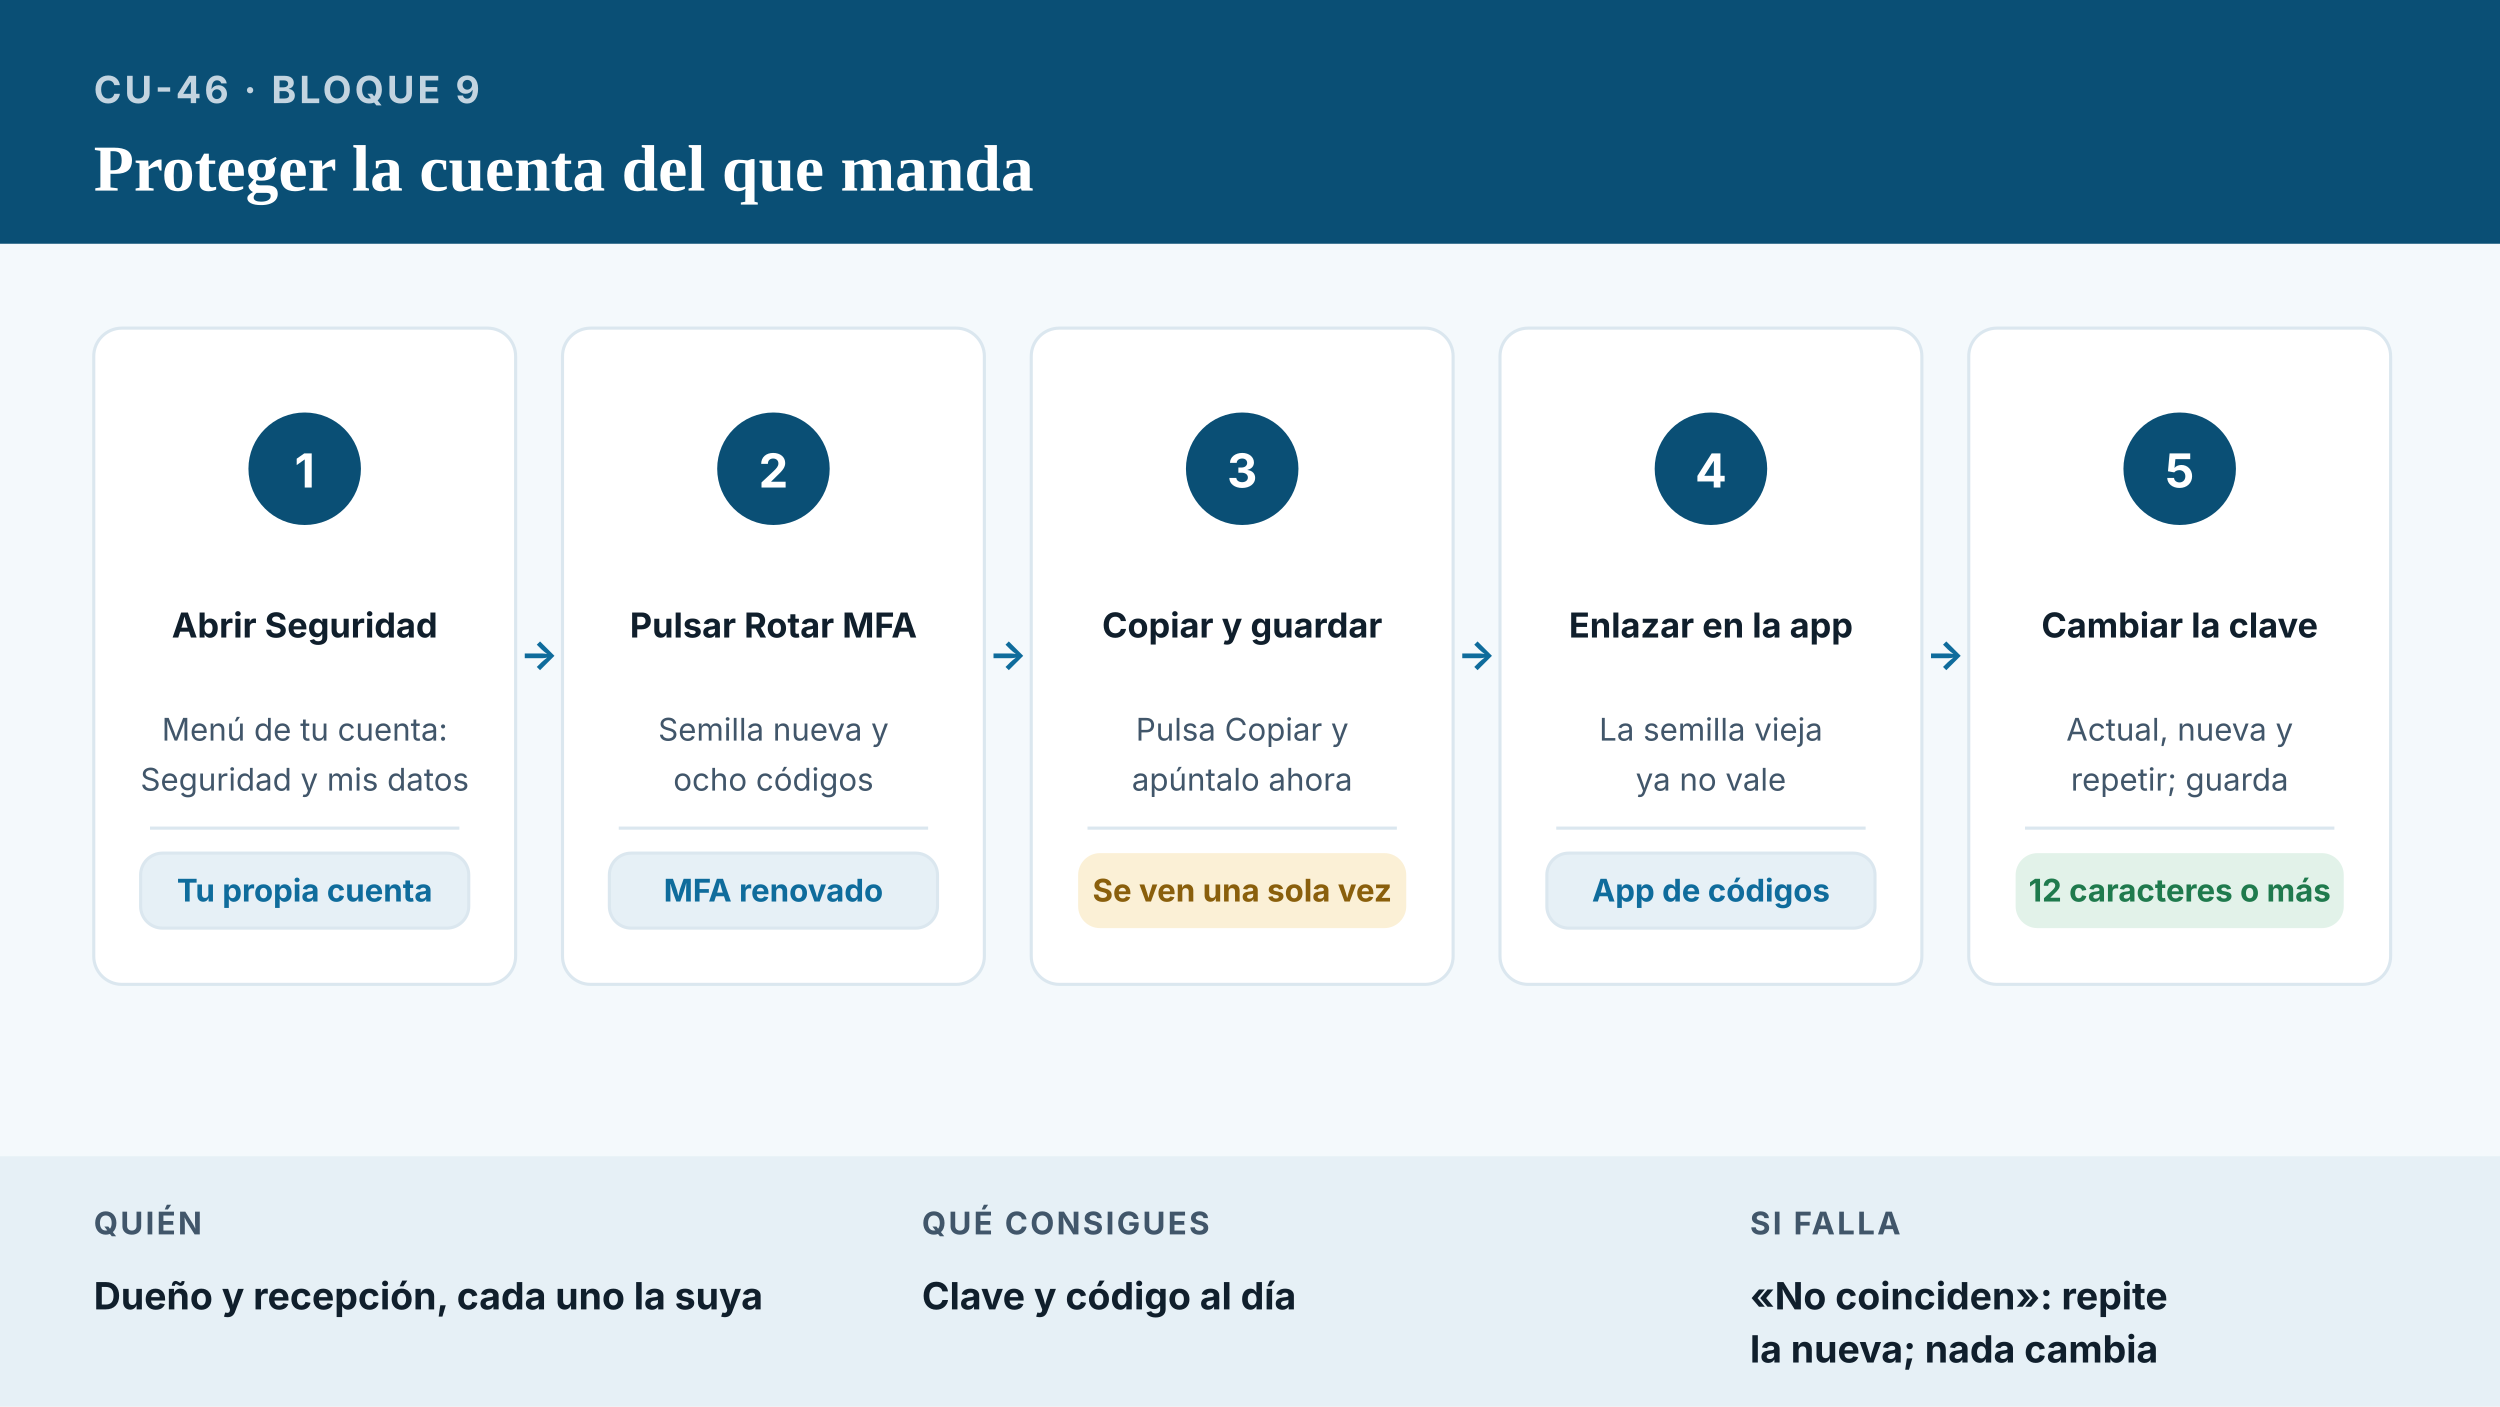
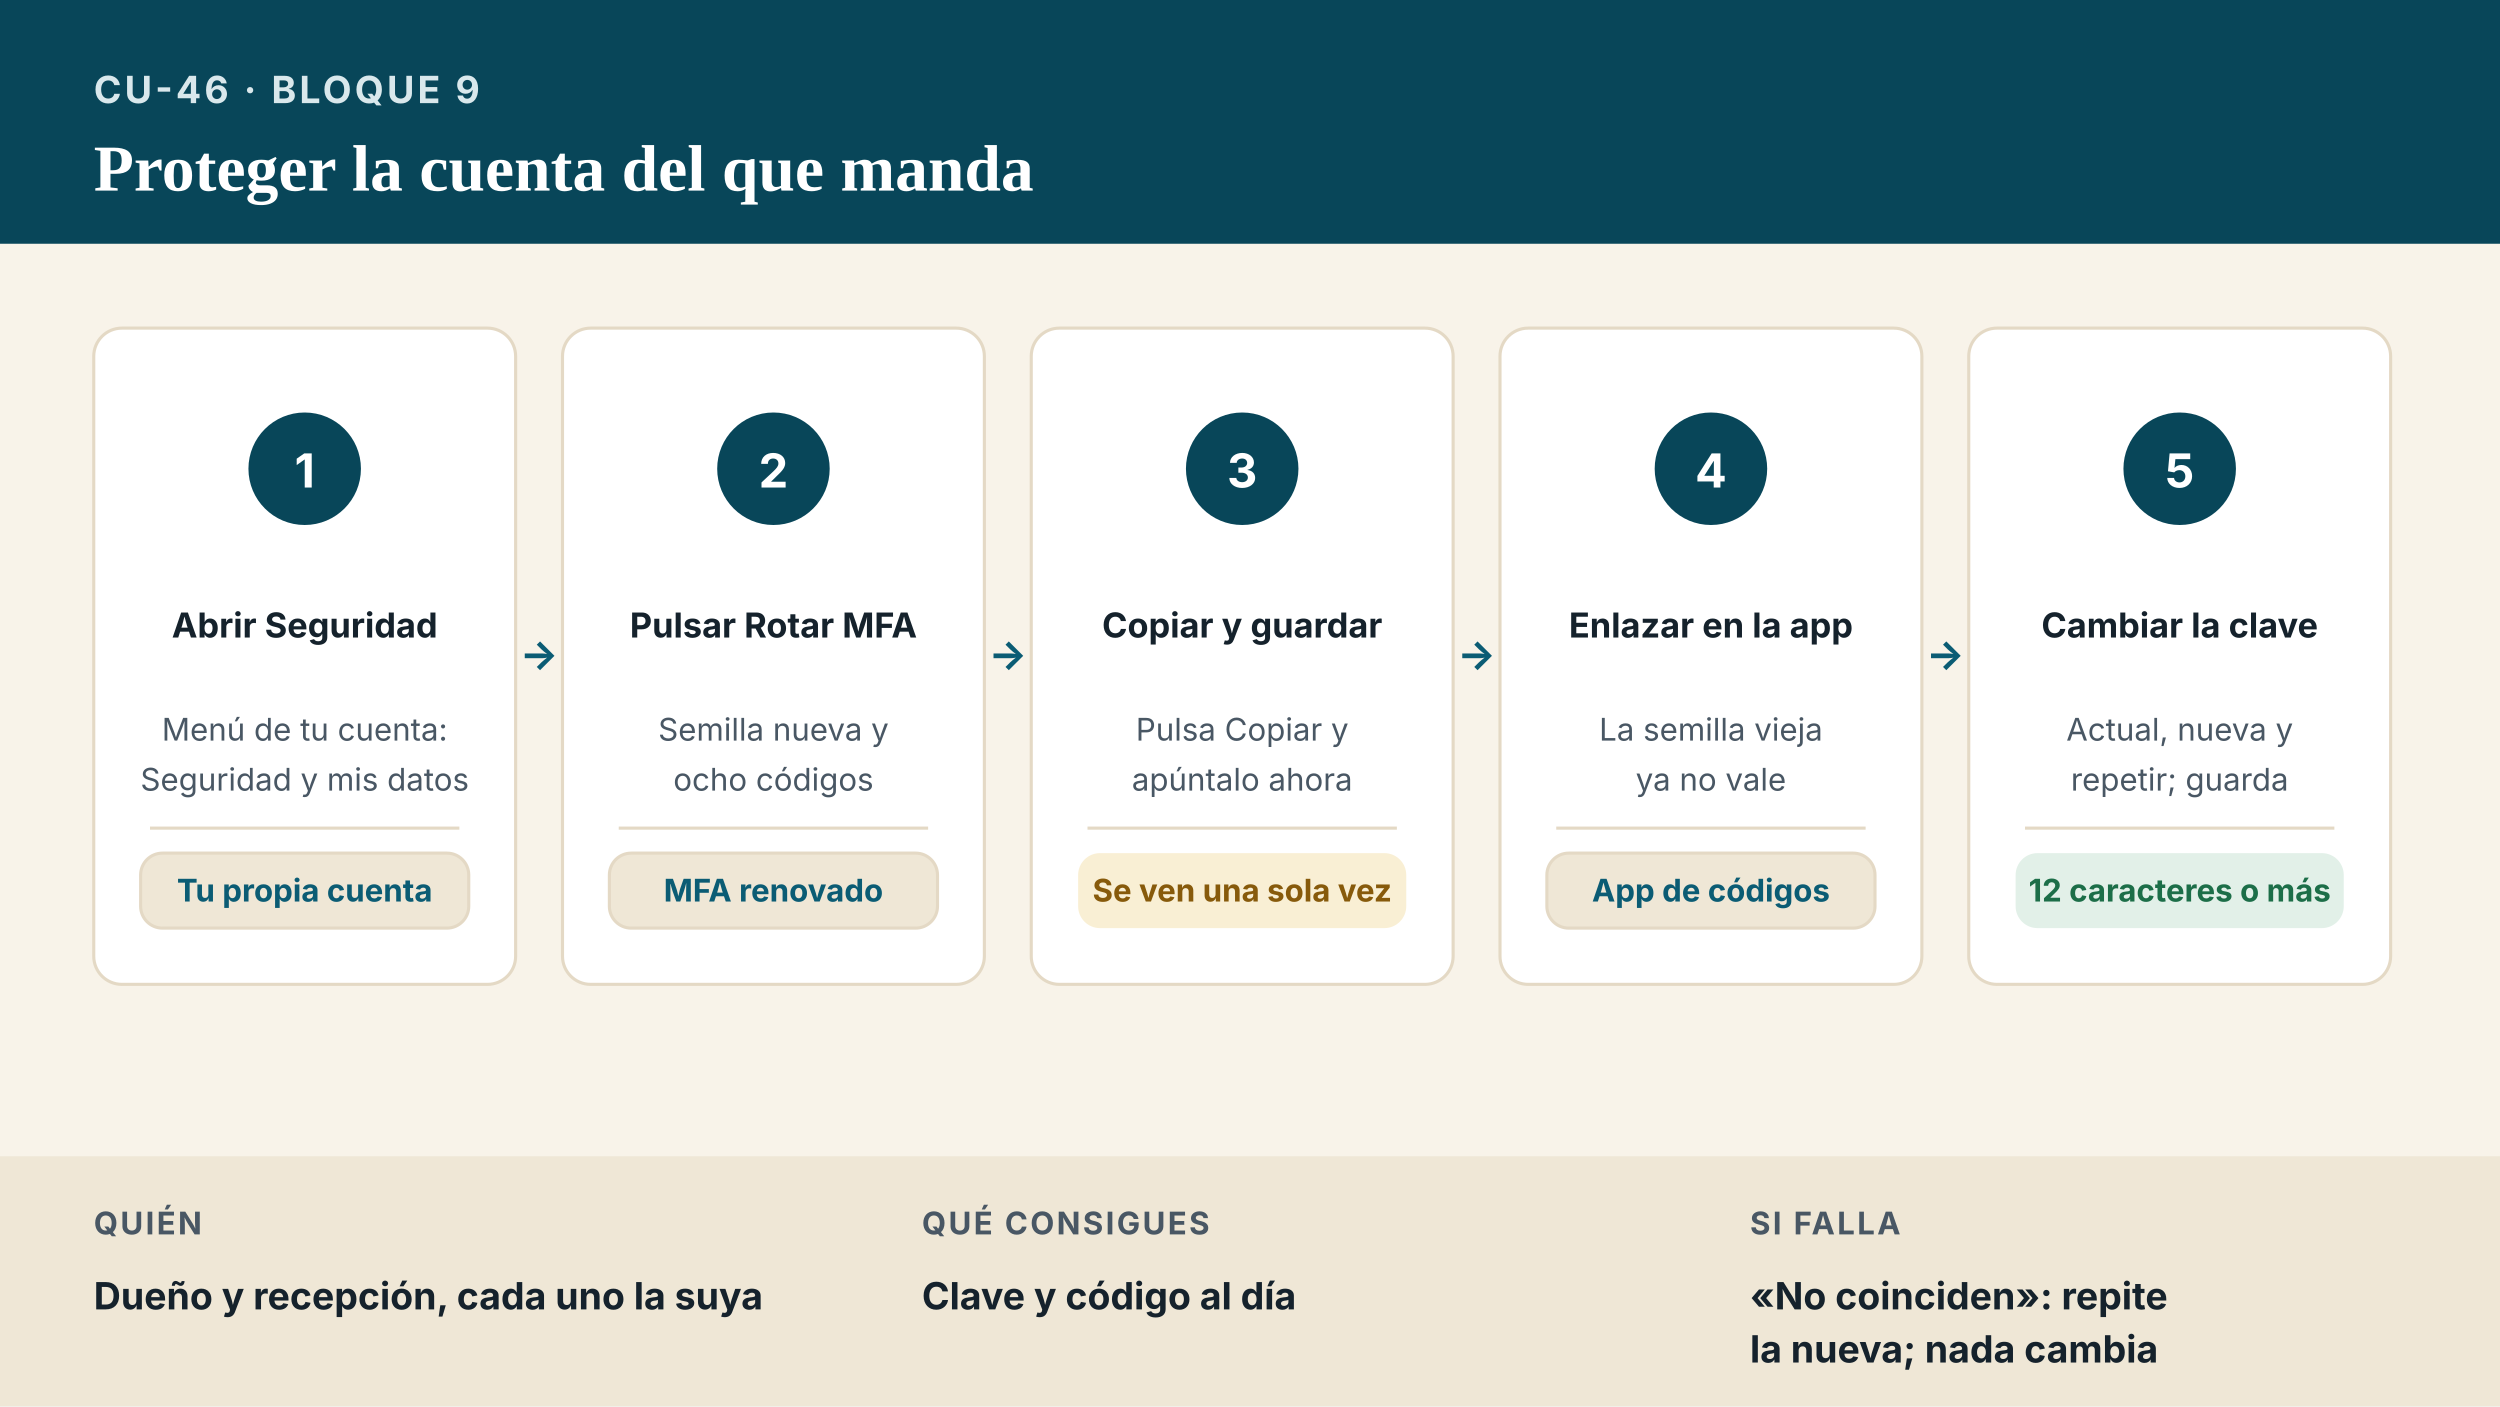
<svg xmlns="http://www.w3.org/2000/svg" viewBox="0 0 1600 900" width="1600" height="900" role="img" aria-labelledby="t d">
-   <rect width="1600" height="900" fill="#F4F9FC" />
-   <rect x="0" y="0" width="1600" height="156" fill="#0A4F75" />
-   <text x="60" y="66" font-family="'Hanken Grotesk', system-ui, -apple-system, 'Segoe UI', sans-serif" font-size="24" font-weight="700" fill="#C3D4E0" letter-spacing="2">CU-46 · BLOQUE 9</text>
+   <rect width="1600" height="900" fill="#F8F3E9" />
+   <rect x="0" y="0" width="1600" height="156" fill="#084659" />
+   <text x="60" y="66" font-family="'Hanken Grotesk', system-ui, -apple-system, 'Segoe UI', sans-serif" font-size="24" font-weight="700" fill="#D9E8EC" letter-spacing="2">CU-46 · BLOQUE 9</text>
  <text x="60" y="122" font-family="Fraunces, Georgia, 'Times New Roman', serif" font-size="42" font-weight="700" fill="#FFFFFF">Proteger la cuenta del que manda</text>
-   <rect x="60" y="210" width="270" height="420" rx="18" fill="#FFFFFF" stroke="#DBE7EF" stroke-width="2" />
-   <circle cx="195" cy="300" r="36" fill="#0A4F75" />
+   <rect x="60" y="210" width="270" height="420" rx="18" fill="#FFFFFF" stroke="#E4D9C5" stroke-width="2" />
+   <circle cx="195" cy="300" r="36" fill="#084659" />
  <text x="195" y="312" text-anchor="middle" font-family="'Hanken Grotesk', system-ui, -apple-system, 'Segoe UI', sans-serif" font-size="30" font-weight="700" fill="#FFFFFF">1</text>
-   <text x="195" y="408" text-anchor="middle" font-family="'Hanken Grotesk', system-ui, -apple-system, 'Segoe UI', sans-serif" font-size="22" font-weight="700" fill="#101F2C">Abrir Seguridad</text>
-   <text x="195" y="474" text-anchor="middle" font-family="'Hanken Grotesk', system-ui, -apple-system, 'Segoe UI', sans-serif" font-size="20" fill="#41566A">Menú de tu cuenta:</text>
-   <text x="195" y="506" text-anchor="middle" font-family="'Hanken Grotesk', system-ui, -apple-system, 'Segoe UI', sans-serif" font-size="20" fill="#41566A">Seguridad y mis datos</text>
-   <path d="M96 530 H294" stroke="#DBE7EF" stroke-width="2" fill="none" />
-   <rect x="90" y="546" width="210" height="48" rx="14" fill="#E6F0F6" stroke="#DBE7EF" stroke-width="2" />
-   <text x="195" y="577" text-anchor="middle" font-family="'Hanken Grotesk', system-ui, -apple-system, 'Segoe UI', sans-serif" font-size="20" font-weight="700" fill="#0F6C9C">Tu propia cuenta</text>
-   <rect x="360" y="210" width="270" height="420" rx="18" fill="#FFFFFF" stroke="#DBE7EF" stroke-width="2" />
-   <circle cx="495" cy="300" r="36" fill="#0A4F75" />
+   <text x="195" y="408" text-anchor="middle" font-family="'Hanken Grotesk', system-ui, -apple-system, 'Segoe UI', sans-serif" font-size="22" font-weight="700" fill="#15222C">Abrir Seguridad</text>
+   <text x="195" y="474" text-anchor="middle" font-family="'Hanken Grotesk', system-ui, -apple-system, 'Segoe UI', sans-serif" font-size="20" fill="#495764">Menú de tu cuenta:</text>
+   <text x="195" y="506" text-anchor="middle" font-family="'Hanken Grotesk', system-ui, -apple-system, 'Segoe UI', sans-serif" font-size="20" fill="#495764">Seguridad y mis datos</text>
+   <path d="M96 530 H294" stroke="#E4D9C5" stroke-width="2" fill="none" />
+   <rect x="90" y="546" width="210" height="48" rx="14" fill="#EFE7D6" stroke="#E4D9C5" stroke-width="2" />
+   <text x="195" y="577" text-anchor="middle" font-family="'Hanken Grotesk', system-ui, -apple-system, 'Segoe UI', sans-serif" font-size="20" font-weight="700" fill="#0B5C74">Tu propia cuenta</text>
+   <rect x="360" y="210" width="270" height="420" rx="18" fill="#FFFFFF" stroke="#E4D9C5" stroke-width="2" />
+   <circle cx="495" cy="300" r="36" fill="#084659" />
  <text x="495" y="312" text-anchor="middle" font-family="'Hanken Grotesk', system-ui, -apple-system, 'Segoe UI', sans-serif" font-size="30" font-weight="700" fill="#FFFFFF">2</text>
-   <text x="495" y="408" text-anchor="middle" font-family="'Hanken Grotesk', system-ui, -apple-system, 'Segoe UI', sans-serif" font-size="22" font-weight="700" fill="#101F2C">Pulsar Rotar MFA</text>
-   <text x="495" y="474" text-anchor="middle" font-family="'Hanken Grotesk', system-ui, -apple-system, 'Segoe UI', sans-serif" font-size="20" fill="#41566A">Semilla nueva y</text>
-   <text x="495" y="506" text-anchor="middle" font-family="'Hanken Grotesk', system-ui, -apple-system, 'Segoe UI', sans-serif" font-size="20" fill="#41566A">ocho códigos</text>
-   <path d="M396 530 H594" stroke="#DBE7EF" stroke-width="2" fill="none" />
-   <rect x="390" y="546" width="210" height="48" rx="14" fill="#E6F0F6" stroke="#DBE7EF" stroke-width="2" />
-   <text x="495" y="577" text-anchor="middle" font-family="'Hanken Grotesk', system-ui, -apple-system, 'Segoe UI', sans-serif" font-size="20" font-weight="700" fill="#0F6C9C">MFA renovado</text>
-   <rect x="660" y="210" width="270" height="420" rx="18" fill="#FFFFFF" stroke="#DBE7EF" stroke-width="2" />
-   <circle cx="795" cy="300" r="36" fill="#0A4F75" />
+   <text x="495" y="408" text-anchor="middle" font-family="'Hanken Grotesk', system-ui, -apple-system, 'Segoe UI', sans-serif" font-size="22" font-weight="700" fill="#15222C">Pulsar Rotar MFA</text>
+   <text x="495" y="474" text-anchor="middle" font-family="'Hanken Grotesk', system-ui, -apple-system, 'Segoe UI', sans-serif" font-size="20" fill="#495764">Semilla nueva y</text>
+   <text x="495" y="506" text-anchor="middle" font-family="'Hanken Grotesk', system-ui, -apple-system, 'Segoe UI', sans-serif" font-size="20" fill="#495764">ocho códigos</text>
+   <path d="M396 530 H594" stroke="#E4D9C5" stroke-width="2" fill="none" />
+   <rect x="390" y="546" width="210" height="48" rx="14" fill="#EFE7D6" stroke="#E4D9C5" stroke-width="2" />
+   <text x="495" y="577" text-anchor="middle" font-family="'Hanken Grotesk', system-ui, -apple-system, 'Segoe UI', sans-serif" font-size="20" font-weight="700" fill="#0B5C74">MFA renovado</text>
+   <rect x="660" y="210" width="270" height="420" rx="18" fill="#FFFFFF" stroke="#E4D9C5" stroke-width="2" />
+   <circle cx="795" cy="300" r="36" fill="#084659" />
  <text x="795" y="312" text-anchor="middle" font-family="'Hanken Grotesk', system-ui, -apple-system, 'Segoe UI', sans-serif" font-size="30" font-weight="700" fill="#FFFFFF">3</text>
-   <text x="795" y="408" text-anchor="middle" font-family="'Hanken Grotesk', system-ui, -apple-system, 'Segoe UI', sans-serif" font-size="22" font-weight="700" fill="#101F2C">Copiar y guardar</text>
-   <text x="795" y="474" text-anchor="middle" font-family="'Hanken Grotesk', system-ui, -apple-system, 'Segoe UI', sans-serif" font-size="20" fill="#41566A">Pulsa Copiar y</text>
-   <text x="795" y="506" text-anchor="middle" font-family="'Hanken Grotesk', system-ui, -apple-system, 'Segoe UI', sans-serif" font-size="20" fill="#41566A">apúntalo ahora</text>
-   <path d="M696 530 H894" stroke="#DBE7EF" stroke-width="2" fill="none" />
-   <rect x="690" y="546" width="210" height="48" rx="14" fill="#FBF0D6" />
-   <text x="795" y="577" text-anchor="middle" font-family="'Hanken Grotesk', system-ui, -apple-system, 'Segoe UI', sans-serif" font-size="20" font-weight="700" fill="#8A5F0C">Se ven una sola vez</text>
-   <rect x="960" y="210" width="270" height="420" rx="18" fill="#FFFFFF" stroke="#DBE7EF" stroke-width="2" />
-   <circle cx="1095" cy="300" r="36" fill="#0A4F75" />
+   <text x="795" y="408" text-anchor="middle" font-family="'Hanken Grotesk', system-ui, -apple-system, 'Segoe UI', sans-serif" font-size="22" font-weight="700" fill="#15222C">Copiar y guardar</text>
+   <text x="795" y="474" text-anchor="middle" font-family="'Hanken Grotesk', system-ui, -apple-system, 'Segoe UI', sans-serif" font-size="20" fill="#495764">Pulsa Copiar y</text>
+   <text x="795" y="506" text-anchor="middle" font-family="'Hanken Grotesk', system-ui, -apple-system, 'Segoe UI', sans-serif" font-size="20" fill="#495764">apúntalo ahora</text>
+   <path d="M696 530 H894" stroke="#E4D9C5" stroke-width="2" fill="none" />
+   <rect x="690" y="546" width="210" height="48" rx="14" fill="#F9EFD4" />
+   <text x="795" y="577" text-anchor="middle" font-family="'Hanken Grotesk', system-ui, -apple-system, 'Segoe UI', sans-serif" font-size="20" font-weight="700" fill="#875A0B">Se ven una sola vez</text>
+   <rect x="960" y="210" width="270" height="420" rx="18" fill="#FFFFFF" stroke="#E4D9C5" stroke-width="2" />
+   <circle cx="1095" cy="300" r="36" fill="#084659" />
  <text x="1095" y="312" text-anchor="middle" font-family="'Hanken Grotesk', system-ui, -apple-system, 'Segoe UI', sans-serif" font-size="30" font-weight="700" fill="#FFFFFF">4</text>
-   <text x="1095" y="408" text-anchor="middle" font-family="'Hanken Grotesk', system-ui, -apple-system, 'Segoe UI', sans-serif" font-size="22" font-weight="700" fill="#101F2C">Enlazar en la app</text>
-   <text x="1095" y="474" text-anchor="middle" font-family="'Hanken Grotesk', system-ui, -apple-system, 'Segoe UI', sans-serif" font-size="20" fill="#41566A">La semilla vieja</text>
-   <text x="1095" y="506" text-anchor="middle" font-family="'Hanken Grotesk', system-ui, -apple-system, 'Segoe UI', sans-serif" font-size="20" fill="#41566A">ya no vale</text>
-   <path d="M996 530 H1194" stroke="#DBE7EF" stroke-width="2" fill="none" />
-   <rect x="990" y="546" width="210" height="48" rx="14" fill="#E6F0F6" stroke="#DBE7EF" stroke-width="2" />
-   <text x="1095" y="577" text-anchor="middle" font-family="'Hanken Grotesk', system-ui, -apple-system, 'Segoe UI', sans-serif" font-size="20" font-weight="700" fill="#0F6C9C">App de códigos</text>
-   <rect x="1260" y="210" width="270" height="420" rx="18" fill="#FFFFFF" stroke="#DBE7EF" stroke-width="2" />
-   <circle cx="1395" cy="300" r="36" fill="#0A4F75" />
+   <text x="1095" y="408" text-anchor="middle" font-family="'Hanken Grotesk', system-ui, -apple-system, 'Segoe UI', sans-serif" font-size="22" font-weight="700" fill="#15222C">Enlazar en la app</text>
+   <text x="1095" y="474" text-anchor="middle" font-family="'Hanken Grotesk', system-ui, -apple-system, 'Segoe UI', sans-serif" font-size="20" fill="#495764">La semilla vieja</text>
+   <text x="1095" y="506" text-anchor="middle" font-family="'Hanken Grotesk', system-ui, -apple-system, 'Segoe UI', sans-serif" font-size="20" fill="#495764">ya no vale</text>
+   <path d="M996 530 H1194" stroke="#E4D9C5" stroke-width="2" fill="none" />
+   <rect x="990" y="546" width="210" height="48" rx="14" fill="#EFE7D6" stroke="#E4D9C5" stroke-width="2" />
+   <text x="1095" y="577" text-anchor="middle" font-family="'Hanken Grotesk', system-ui, -apple-system, 'Segoe UI', sans-serif" font-size="20" font-weight="700" fill="#0B5C74">App de códigos</text>
+   <rect x="1260" y="210" width="270" height="420" rx="18" fill="#FFFFFF" stroke="#E4D9C5" stroke-width="2" />
+   <circle cx="1395" cy="300" r="36" fill="#084659" />
  <text x="1395" y="312" text-anchor="middle" font-family="'Hanken Grotesk', system-ui, -apple-system, 'Segoe UI', sans-serif" font-size="30" font-weight="700" fill="#FFFFFF">5</text>
-   <text x="1395" y="408" text-anchor="middle" font-family="'Hanken Grotesk', system-ui, -apple-system, 'Segoe UI', sans-serif" font-size="22" font-weight="700" fill="#101F2C">Cambiar la clave</text>
-   <text x="1395" y="474" text-anchor="middle" font-family="'Hanken Grotesk', system-ui, -apple-system, 'Segoe UI', sans-serif" font-size="20" fill="#41566A">Actual, nueva y</text>
-   <text x="1395" y="506" text-anchor="middle" font-family="'Hanken Grotesk', system-ui, -apple-system, 'Segoe UI', sans-serif" font-size="20" fill="#41566A">repetir; guarda</text>
-   <path d="M1296 530 H1494" stroke="#DBE7EF" stroke-width="2" fill="none" />
-   <rect x="1290" y="546" width="210" height="48" rx="14" fill="#E2F2E9" />
-   <text x="1395" y="577" text-anchor="middle" font-family="'Hanken Grotesk', system-ui, -apple-system, 'Segoe UI', sans-serif" font-size="20" font-weight="700" fill="#1F7A4D">12 caracteres o más</text>
-   <text x="345" y="428" text-anchor="middle" font-family="'Hanken Grotesk', system-ui, -apple-system, 'Segoe UI', sans-serif" font-size="26" font-weight="700" fill="#0F6C9C">→</text>
-   <text x="645" y="428" text-anchor="middle" font-family="'Hanken Grotesk', system-ui, -apple-system, 'Segoe UI', sans-serif" font-size="26" font-weight="700" fill="#0F6C9C">→</text>
-   <text x="945" y="428" text-anchor="middle" font-family="'Hanken Grotesk', system-ui, -apple-system, 'Segoe UI', sans-serif" font-size="26" font-weight="700" fill="#0F6C9C">→</text>
-   <text x="1245" y="428" text-anchor="middle" font-family="'Hanken Grotesk', system-ui, -apple-system, 'Segoe UI', sans-serif" font-size="26" font-weight="700" fill="#0F6C9C">→</text>
-   <rect x="0" y="740" width="1600" height="160" fill="#E6F0F6" />
-   <text x="60" y="790" font-family="'Hanken Grotesk', system-ui, -apple-system, 'Segoe UI', sans-serif" font-size="20" font-weight="700" fill="#41566A" letter-spacing="1.5">QUIÉN</text>
-   <text x="60" y="838" font-family="'Hanken Grotesk', system-ui, -apple-system, 'Segoe UI', sans-serif" font-size="24" font-weight="700" fill="#101F2C">Dueño y recepción, cada uno la suya</text>
-   <text x="590" y="790" font-family="'Hanken Grotesk', system-ui, -apple-system, 'Segoe UI', sans-serif" font-size="20" font-weight="700" fill="#41566A" letter-spacing="1.5">QUÉ CONSIGUES</text>
-   <text x="590" y="838" font-family="'Hanken Grotesk', system-ui, -apple-system, 'Segoe UI', sans-serif" font-size="24" font-weight="700" fill="#101F2C">Clave y código al día</text>
-   <text x="1120" y="790" font-family="'Hanken Grotesk', system-ui, -apple-system, 'Segoe UI', sans-serif" font-size="20" font-weight="700" fill="#41566A" letter-spacing="1.5">SI FALLA</text>
-   <text x="1120" y="838" font-family="'Hanken Grotesk', system-ui, -apple-system, 'Segoe UI', sans-serif" font-size="24" font-weight="700" fill="#101F2C">«No coinciden»: repite</text>
-   <text x="1120" y="872" font-family="'Hanken Grotesk', system-ui, -apple-system, 'Segoe UI', sans-serif" font-size="24" font-weight="700" fill="#101F2C">la nueva; nada cambia</text>
+   <text x="1395" y="408" text-anchor="middle" font-family="'Hanken Grotesk', system-ui, -apple-system, 'Segoe UI', sans-serif" font-size="22" font-weight="700" fill="#15222C">Cambiar la clave</text>
+   <text x="1395" y="474" text-anchor="middle" font-family="'Hanken Grotesk', system-ui, -apple-system, 'Segoe UI', sans-serif" font-size="20" fill="#495764">Actual, nueva y</text>
+   <text x="1395" y="506" text-anchor="middle" font-family="'Hanken Grotesk', system-ui, -apple-system, 'Segoe UI', sans-serif" font-size="20" fill="#495764">repetir; guarda</text>
+   <path d="M1296 530 H1494" stroke="#E4D9C5" stroke-width="2" fill="none" />
+   <rect x="1290" y="546" width="210" height="48" rx="14" fill="#E2F0E8" />
+   <text x="1395" y="577" text-anchor="middle" font-family="'Hanken Grotesk', system-ui, -apple-system, 'Segoe UI', sans-serif" font-size="20" font-weight="700" fill="#1C6E48">12 caracteres o más</text>
+   <text x="345" y="428" text-anchor="middle" font-family="'Hanken Grotesk', system-ui, -apple-system, 'Segoe UI', sans-serif" font-size="26" font-weight="700" fill="#0B5C74">→</text>
+   <text x="645" y="428" text-anchor="middle" font-family="'Hanken Grotesk', system-ui, -apple-system, 'Segoe UI', sans-serif" font-size="26" font-weight="700" fill="#0B5C74">→</text>
+   <text x="945" y="428" text-anchor="middle" font-family="'Hanken Grotesk', system-ui, -apple-system, 'Segoe UI', sans-serif" font-size="26" font-weight="700" fill="#0B5C74">→</text>
+   <text x="1245" y="428" text-anchor="middle" font-family="'Hanken Grotesk', system-ui, -apple-system, 'Segoe UI', sans-serif" font-size="26" font-weight="700" fill="#0B5C74">→</text>
+   <rect x="0" y="740" width="1600" height="160" fill="#EFE7D6" />
+   <text x="60" y="790" font-family="'Hanken Grotesk', system-ui, -apple-system, 'Segoe UI', sans-serif" font-size="20" font-weight="700" fill="#495764" letter-spacing="1.5">QUIÉN</text>
+   <text x="60" y="838" font-family="'Hanken Grotesk', system-ui, -apple-system, 'Segoe UI', sans-serif" font-size="24" font-weight="700" fill="#15222C">Dueño y recepción, cada uno la suya</text>
+   <text x="590" y="790" font-family="'Hanken Grotesk', system-ui, -apple-system, 'Segoe UI', sans-serif" font-size="20" font-weight="700" fill="#495764" letter-spacing="1.5">QUÉ CONSIGUES</text>
+   <text x="590" y="838" font-family="'Hanken Grotesk', system-ui, -apple-system, 'Segoe UI', sans-serif" font-size="24" font-weight="700" fill="#15222C">Clave y código al día</text>
+   <text x="1120" y="790" font-family="'Hanken Grotesk', system-ui, -apple-system, 'Segoe UI', sans-serif" font-size="20" font-weight="700" fill="#495764" letter-spacing="1.5">SI FALLA</text>
+   <text x="1120" y="838" font-family="'Hanken Grotesk', system-ui, -apple-system, 'Segoe UI', sans-serif" font-size="24" font-weight="700" fill="#15222C">«No coinciden»: repite</text>
+   <text x="1120" y="872" font-family="'Hanken Grotesk', system-ui, -apple-system, 'Segoe UI', sans-serif" font-size="24" font-weight="700" fill="#15222C">la nueva; nada cambia</text>
</svg>
